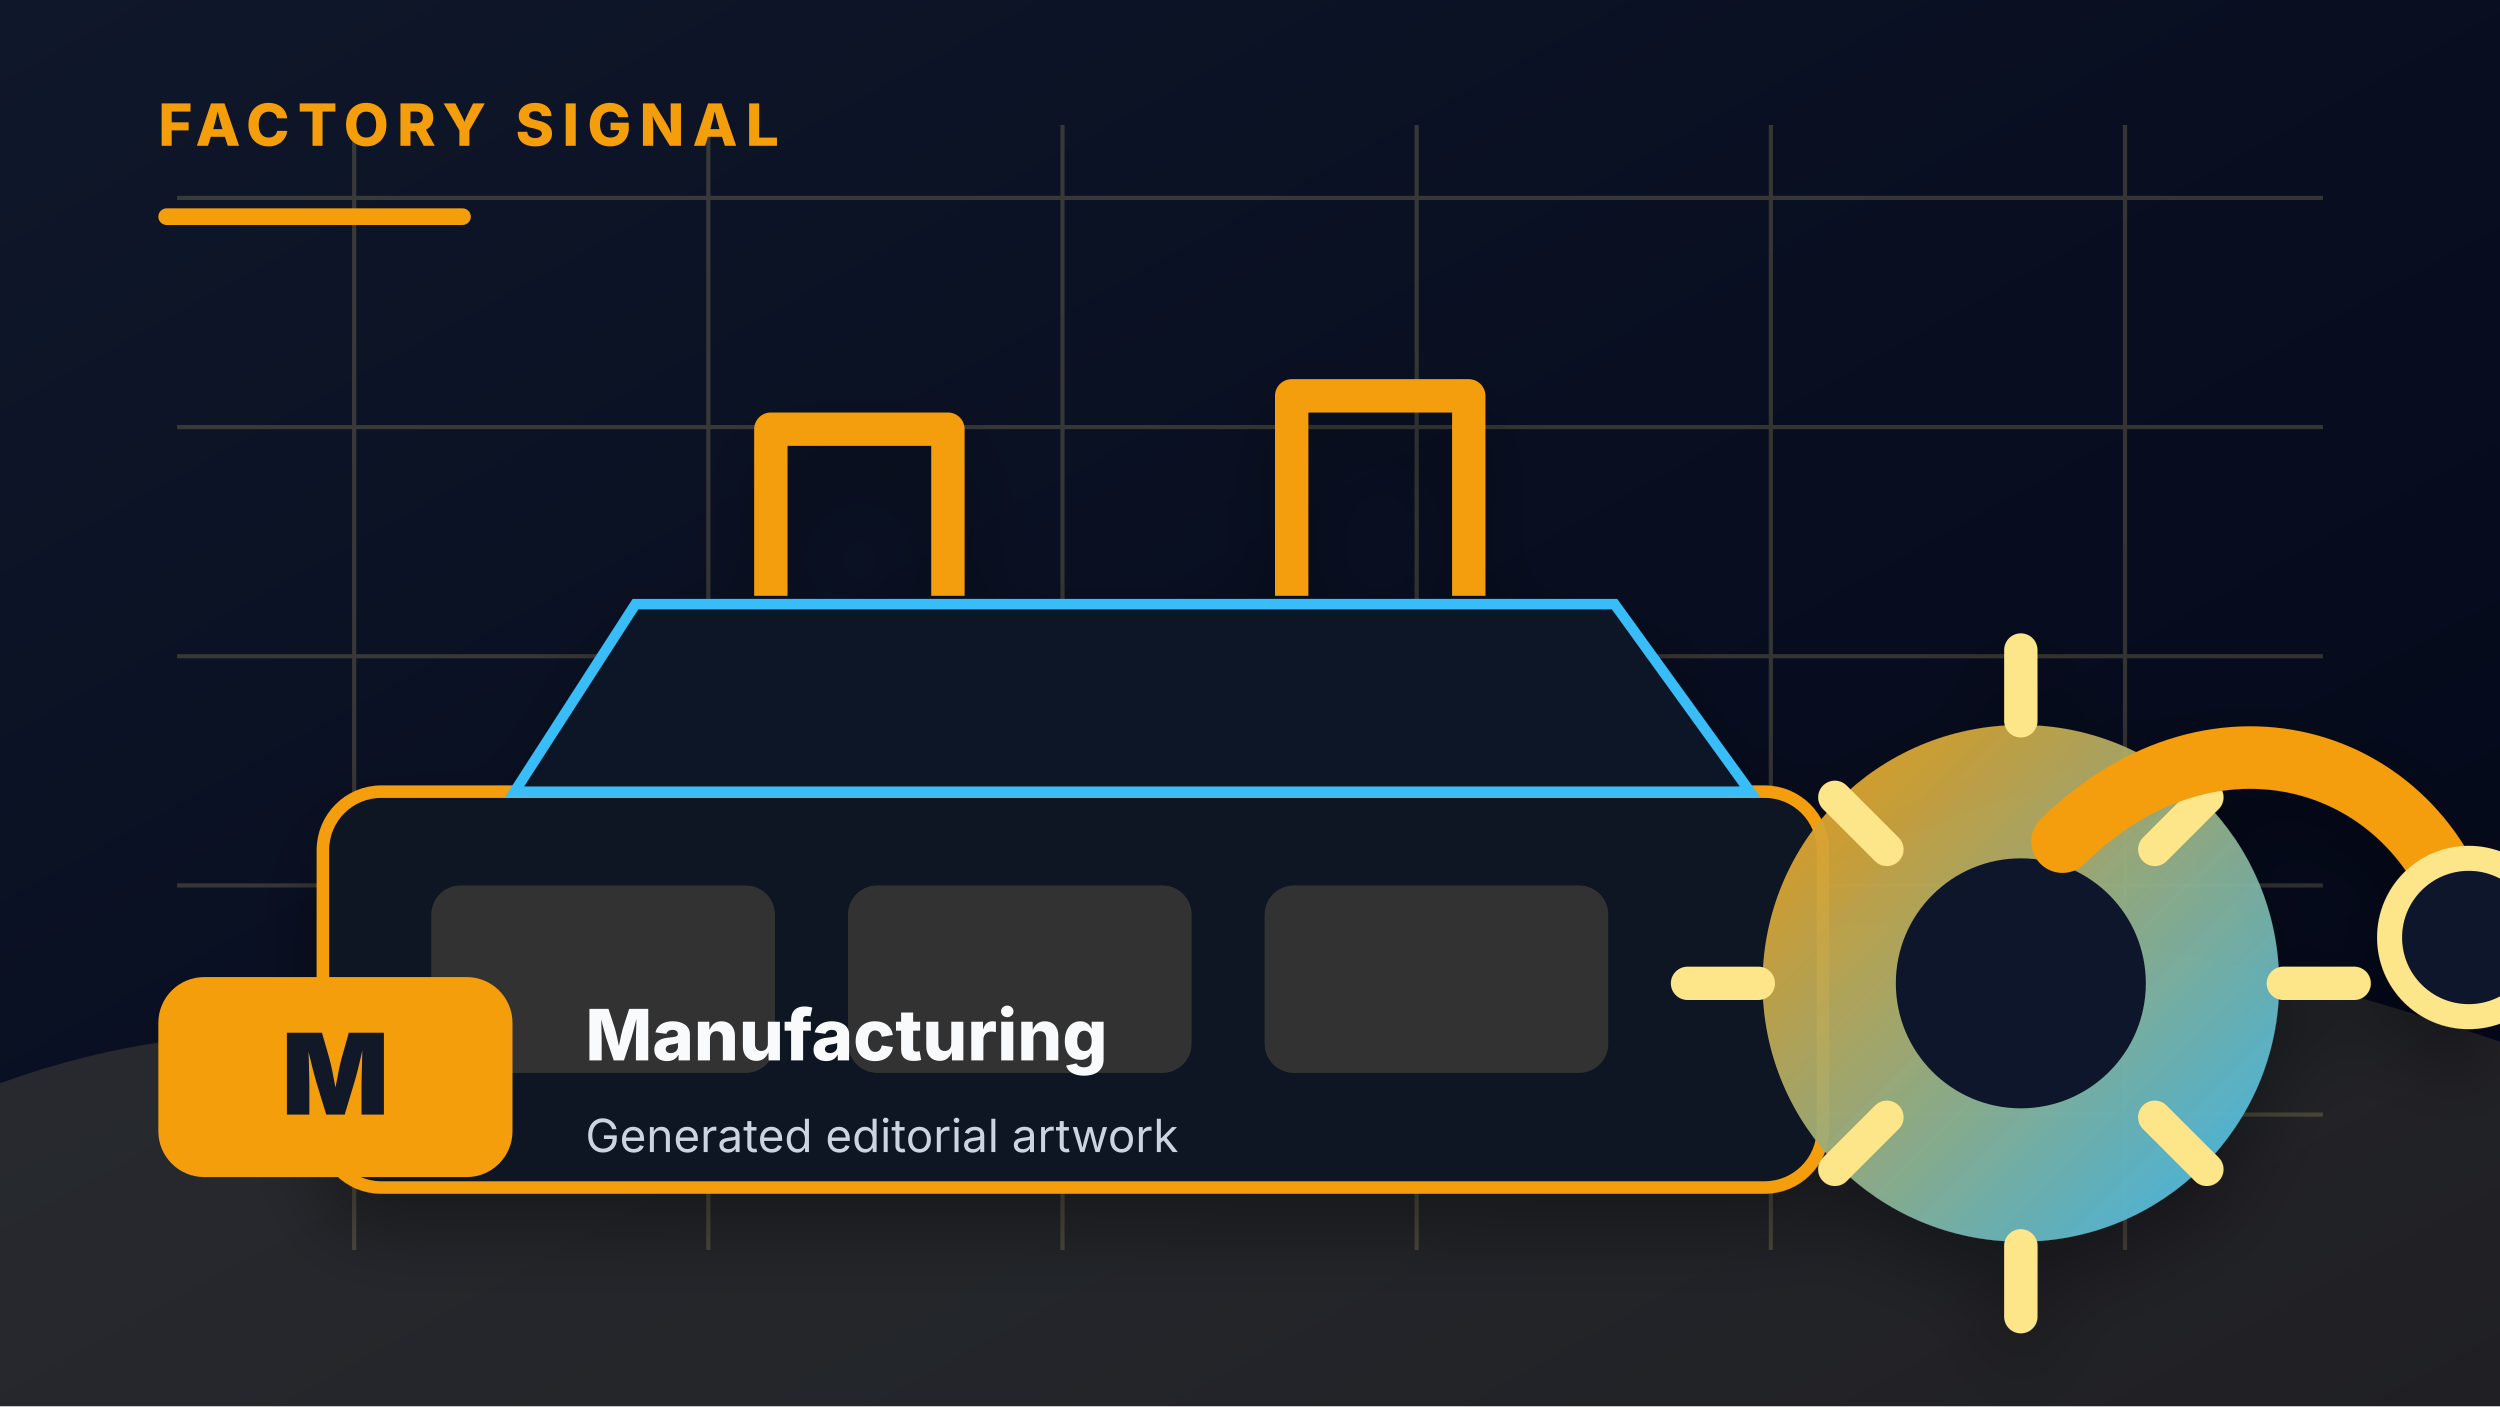
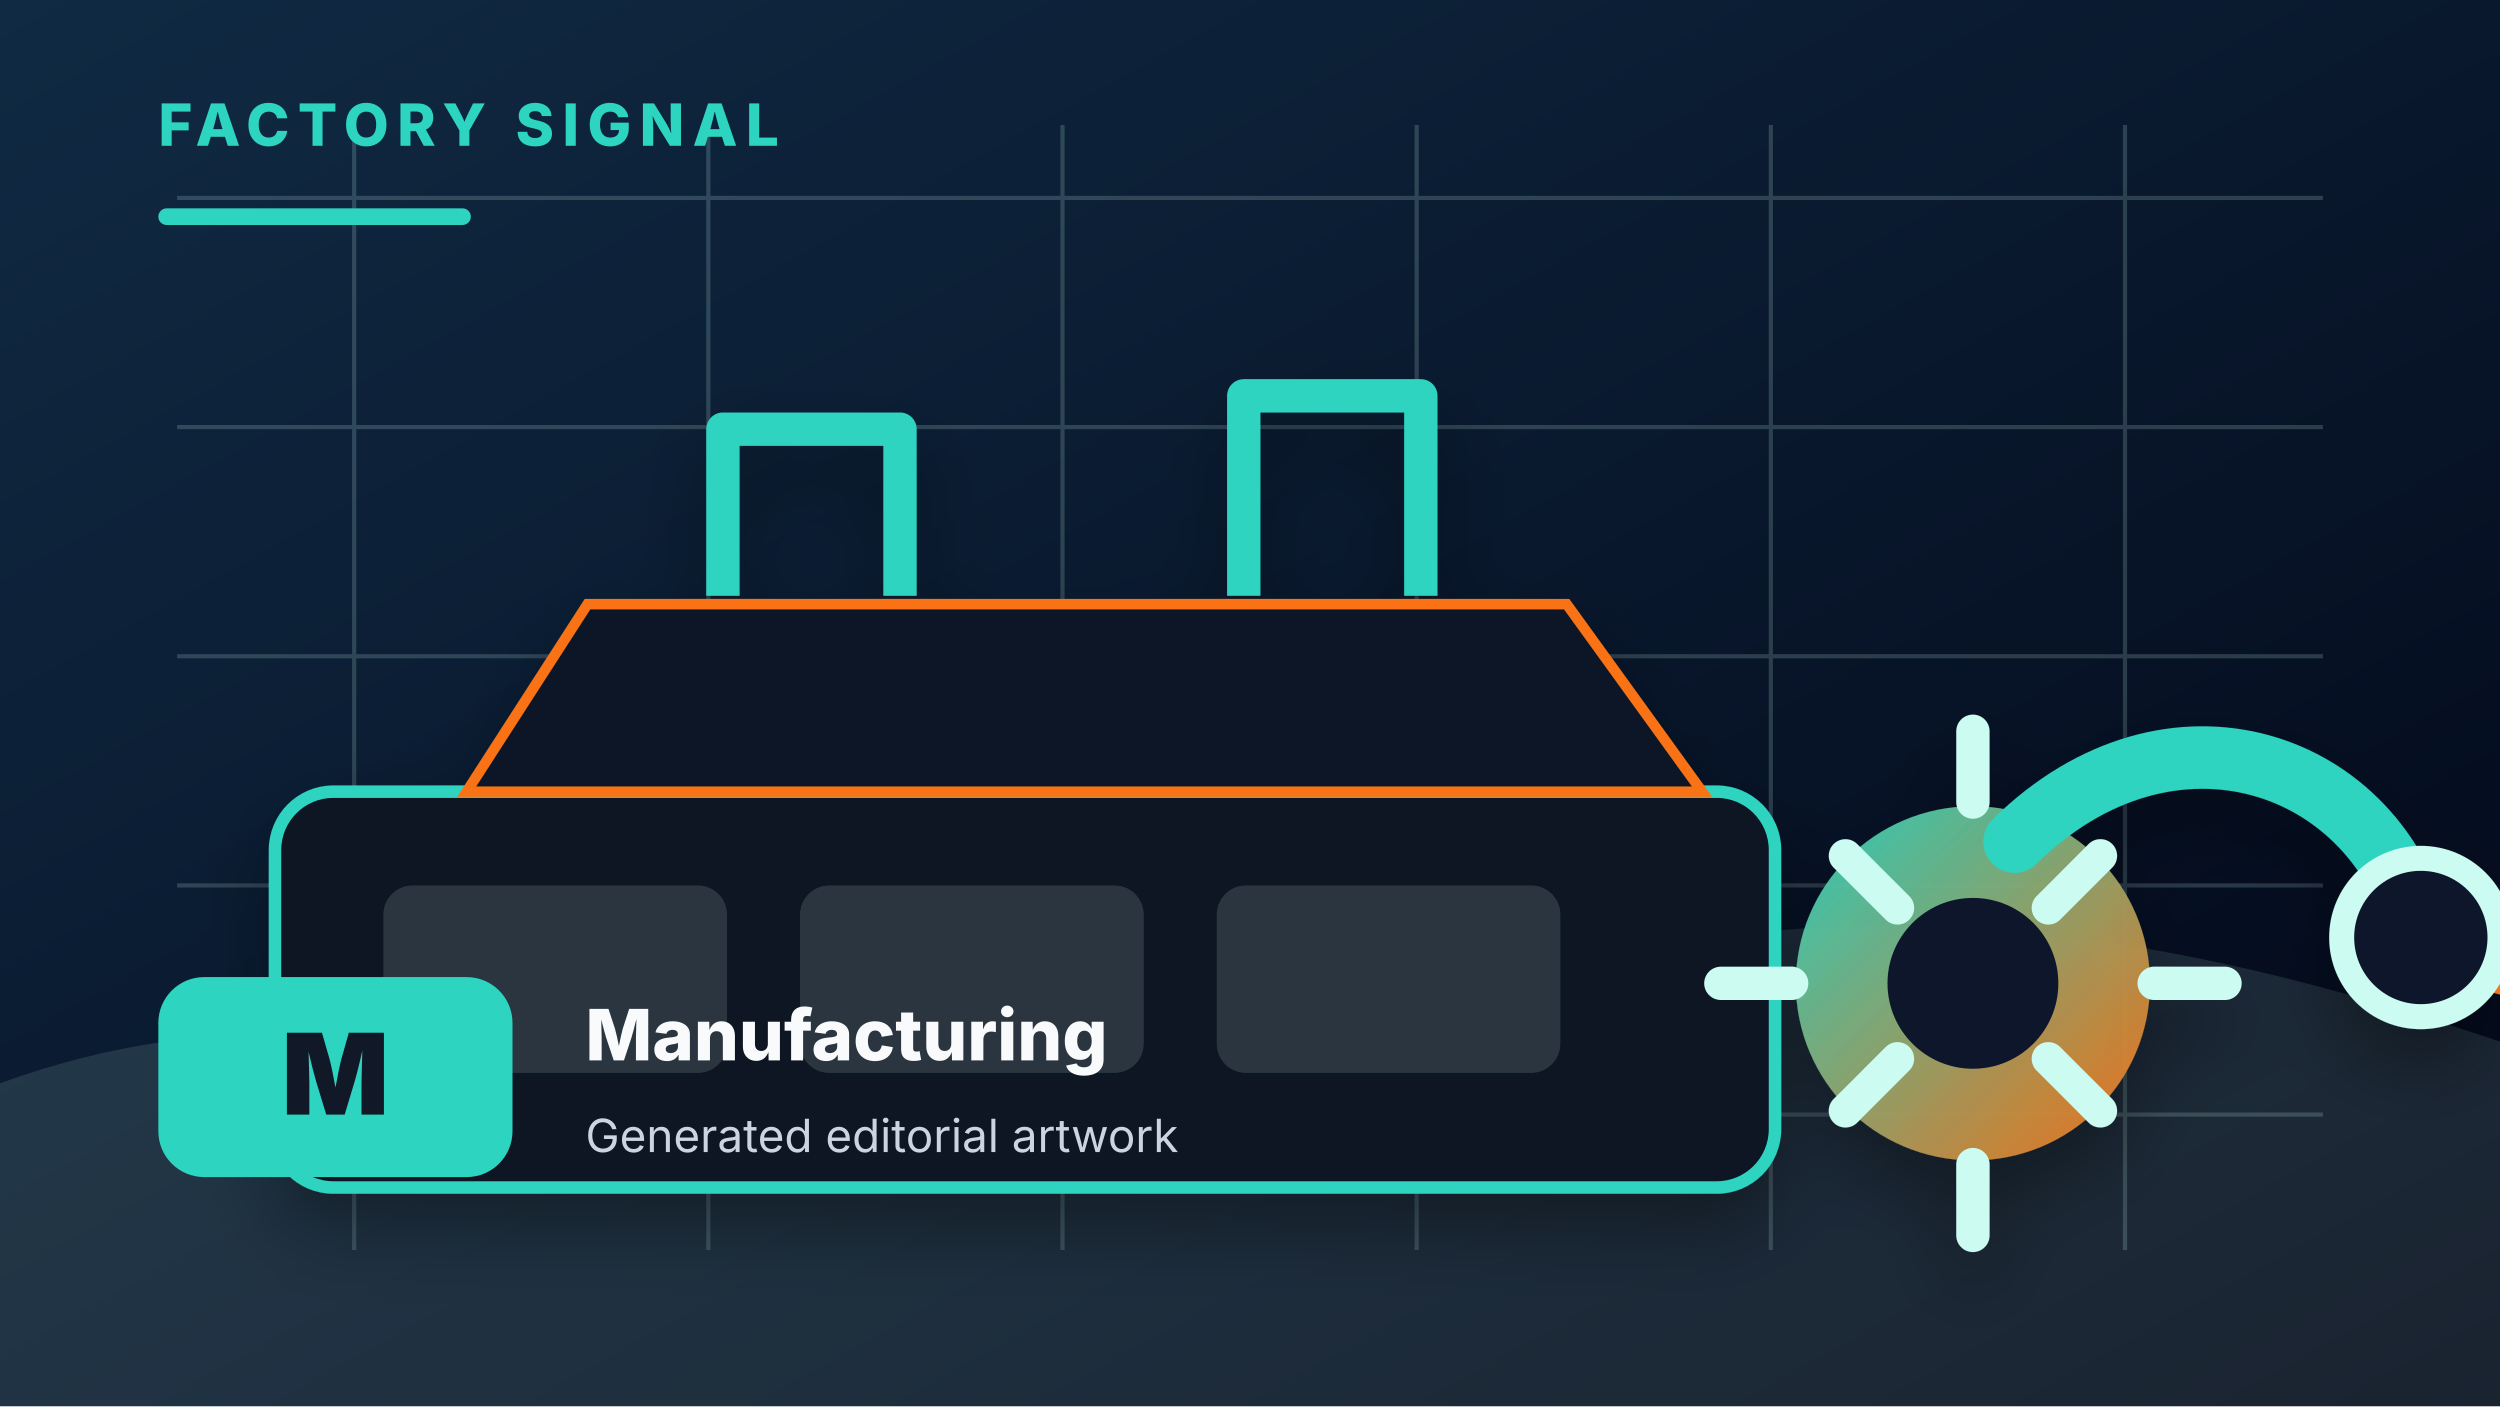
<svg xmlns="http://www.w3.org/2000/svg" width="1600" height="900" viewBox="0 0 1600 900" role="img" aria-labelledby="title desc">
  <g transform="scale(1.333333)">
    <defs>
      <linearGradient id="bg" x1="0" y1="0" x2="1" y2="1">
-         <stop offset="0" stop-color="#0f172a" />
+         <stop offset="0" stop-color="#102a43" />
        <stop offset="1" stop-color="#020617" />
      </linearGradient>
      <linearGradient id="accent" x1="0" y1="0" x2="1" y2="1">
-         <stop offset="0" stop-color="#f59e0b" />
-         <stop offset="1" stop-color="#38bdf8" />
+         <stop offset="0" stop-color="#2dd4bf" />
+         <stop offset="1" stop-color="#f97316" />
      </linearGradient>
      <filter id="shadow" x="-20%" y="-20%" width="140%" height="140%">
        <feDropShadow dx="0" dy="18" stdDeviation="18" flood-color="#000000" flood-opacity="0.35" />
      </filter>
    </defs>
    <rect width="1200" height="675" fill="url(#bg)" />
-     <path d="M0 520 C220 440 340 595 560 520 S920 405 1200 500 V675 H0Z" fill="#fde68a" opacity="0.12" />
-     <g opacity="0.18" stroke="#fde68a" stroke-width="2">
+     <path d="M0 520 C220 440 340 595 560 520 S920 405 1200 500 V675 H0Z" fill="#ccfbf1" opacity="0.12" />
+     <g opacity="0.18" stroke="#ccfbf1" stroke-width="2">
      <path d="M85 95H1115M85 205H1115M85 315H1115M85 425H1115M85 535H1115" />
      <path d="M170 60V600M340 60V600M510 60V600M680 60V600M850 60V600M1020 60V600" />
    </g>
-     <g transform="translate(155 120)" filter="url(#shadow)">
-       <rect x="0" y="260" width="720" height="190" rx="28" fill="#0b1220" stroke="#f59e0b" stroke-width="6" />
-       <rect x="52" y="305" width="165" height="90" rx="14" fill="#fde68a" opacity="0.16" />
-       <rect x="252" y="305" width="165" height="90" rx="14" fill="#fde68a" opacity="0.16" />
-       <rect x="452" y="305" width="165" height="90" rx="14" fill="#fde68a" opacity="0.16" />
-       <path d="M92 260 L150 170 H620 L685 260Z" fill="#111827" stroke="#38bdf8" stroke-width="5" />
-       <path d="M215 166 V86 H300 V166M465 166 V70 H550 V166" fill="none" stroke="#f59e0b" stroke-width="16" stroke-linejoin="round" />
-       <circle cx="815" cy="352" r="124" fill="url(#accent)" opacity="0.95" />
-       <circle cx="815" cy="352" r="60" fill="#0f172a" />
-       <g stroke="#fde68a" stroke-width="16" stroke-linecap="round">
-         <path d="M815 192v34M815 512v-34M655 352h34M975 352h-34" />
-         <path d="M725.72 262.72l25 25M904.28 262.72l-25 25M725.72 441.28l25-25M904.28 441.28l-25-25" />
+     <g transform="translate(132 120)" filter="url(#shadow)">
+       <rect x="0" y="260" width="720" height="190" rx="28" fill="#0b1220" stroke="#2dd4bf" stroke-width="6" />
+       <rect x="52" y="305" width="165" height="90" rx="14" fill="#ccfbf1" opacity="0.16" />
+       <rect x="252" y="305" width="165" height="90" rx="14" fill="#ccfbf1" opacity="0.16" />
+       <rect x="452" y="305" width="165" height="90" rx="14" fill="#ccfbf1" opacity="0.16" />
+       <path d="M92 260 L150 170 H620 L685 260Z" fill="#111827" stroke="#f97316" stroke-width="5" />
+       <path d="M215 166 V86 H300 V166M465 166 V70 H550 V166" fill="none" stroke="#2dd4bf" stroke-width="16" stroke-linejoin="round" />
+       <circle cx="815" cy="352" r="85" fill="url(#accent)" opacity="0.95" />
+       <circle cx="815" cy="352" r="41" fill="#0f172a" />
+       <g stroke="#ccfbf1" stroke-width="16" stroke-linecap="round">
+         <path d="M815 231v34M815 473v-34M694 352h34M936 352h-34" />
+         <path d="M753.8 290.8l25 25M876.2 290.8l-25 25M753.8 413.2l25-25M876.2 413.2l-25-25" />
      </g>
-       <path d="M835 284 C910 210 1010 245 1030 330" fill="none" stroke="#f59e0b" stroke-width="30" stroke-linecap="round" />
-       <path d="M1030 330 l249 58" stroke="#38bdf8" stroke-width="34" stroke-linecap="round" />
-       <circle cx="1030" cy="330" r="38" fill="#0f172a" stroke="#fde68a" stroke-width="12" />
-       <path d="M1279 388 l54 -35M1279 388 l46 45" stroke="#f59e0b" stroke-width="18" stroke-linecap="round" />
+       <path d="M835 284 C910 210 1010 245 1030 330" fill="none" stroke="#2dd4bf" stroke-width="30" stroke-linecap="round" />
+       <path d="M1030 330 l224 58" stroke="#f97316" stroke-width="34" stroke-linecap="round" />
+       <circle cx="1030" cy="330" r="38" fill="#0f172a" stroke="#ccfbf1" stroke-width="12" />
+       <path d="M1254 388 l54 -35M1254 388 l46 45" stroke="#2dd4bf" stroke-width="18" stroke-linecap="round" />
    </g>
    <g transform="translate(76 70)">
-       <text x="0" y="0" fill="#f59e0b" font-family="Inter, Arial, sans-serif" font-size="28" font-weight="800" letter-spacing="4">FACTORY SIGNAL</text>
-       <rect x="0" y="30" width="150" height="8" rx="4" fill="#f59e0b" />
+       <text x="0" y="0" fill="#2dd4bf" font-family="Inter, Arial, sans-serif" font-size="28" font-weight="800" letter-spacing="4">FACTORY SIGNAL</text>
+       <rect x="0" y="30" width="150" height="8" rx="4" fill="#2dd4bf" />
    </g>
    <g transform="translate(76 535)">
-       <rect x="0" y="-66" width="170" height="96" rx="22" fill="#f59e0b" />
+       <rect x="0" y="-66" width="170" height="96" rx="22" fill="#2dd4bf" />
      <text x="85" y="0" text-anchor="middle" fill="#111827" font-family="Inter, Arial, sans-serif" font-size="54" font-weight="900">M</text>
      <text x="205" y="-26" fill="#f8fafc" font-family="Inter, Arial, sans-serif" font-size="34" font-weight="800">Manufacturing</text>
      <text x="205" y="18" fill="#cbd5e1" font-family="Inter, Arial, sans-serif" font-size="22">Generated editorial artwork</text>
    </g>
  </g>
</svg>
